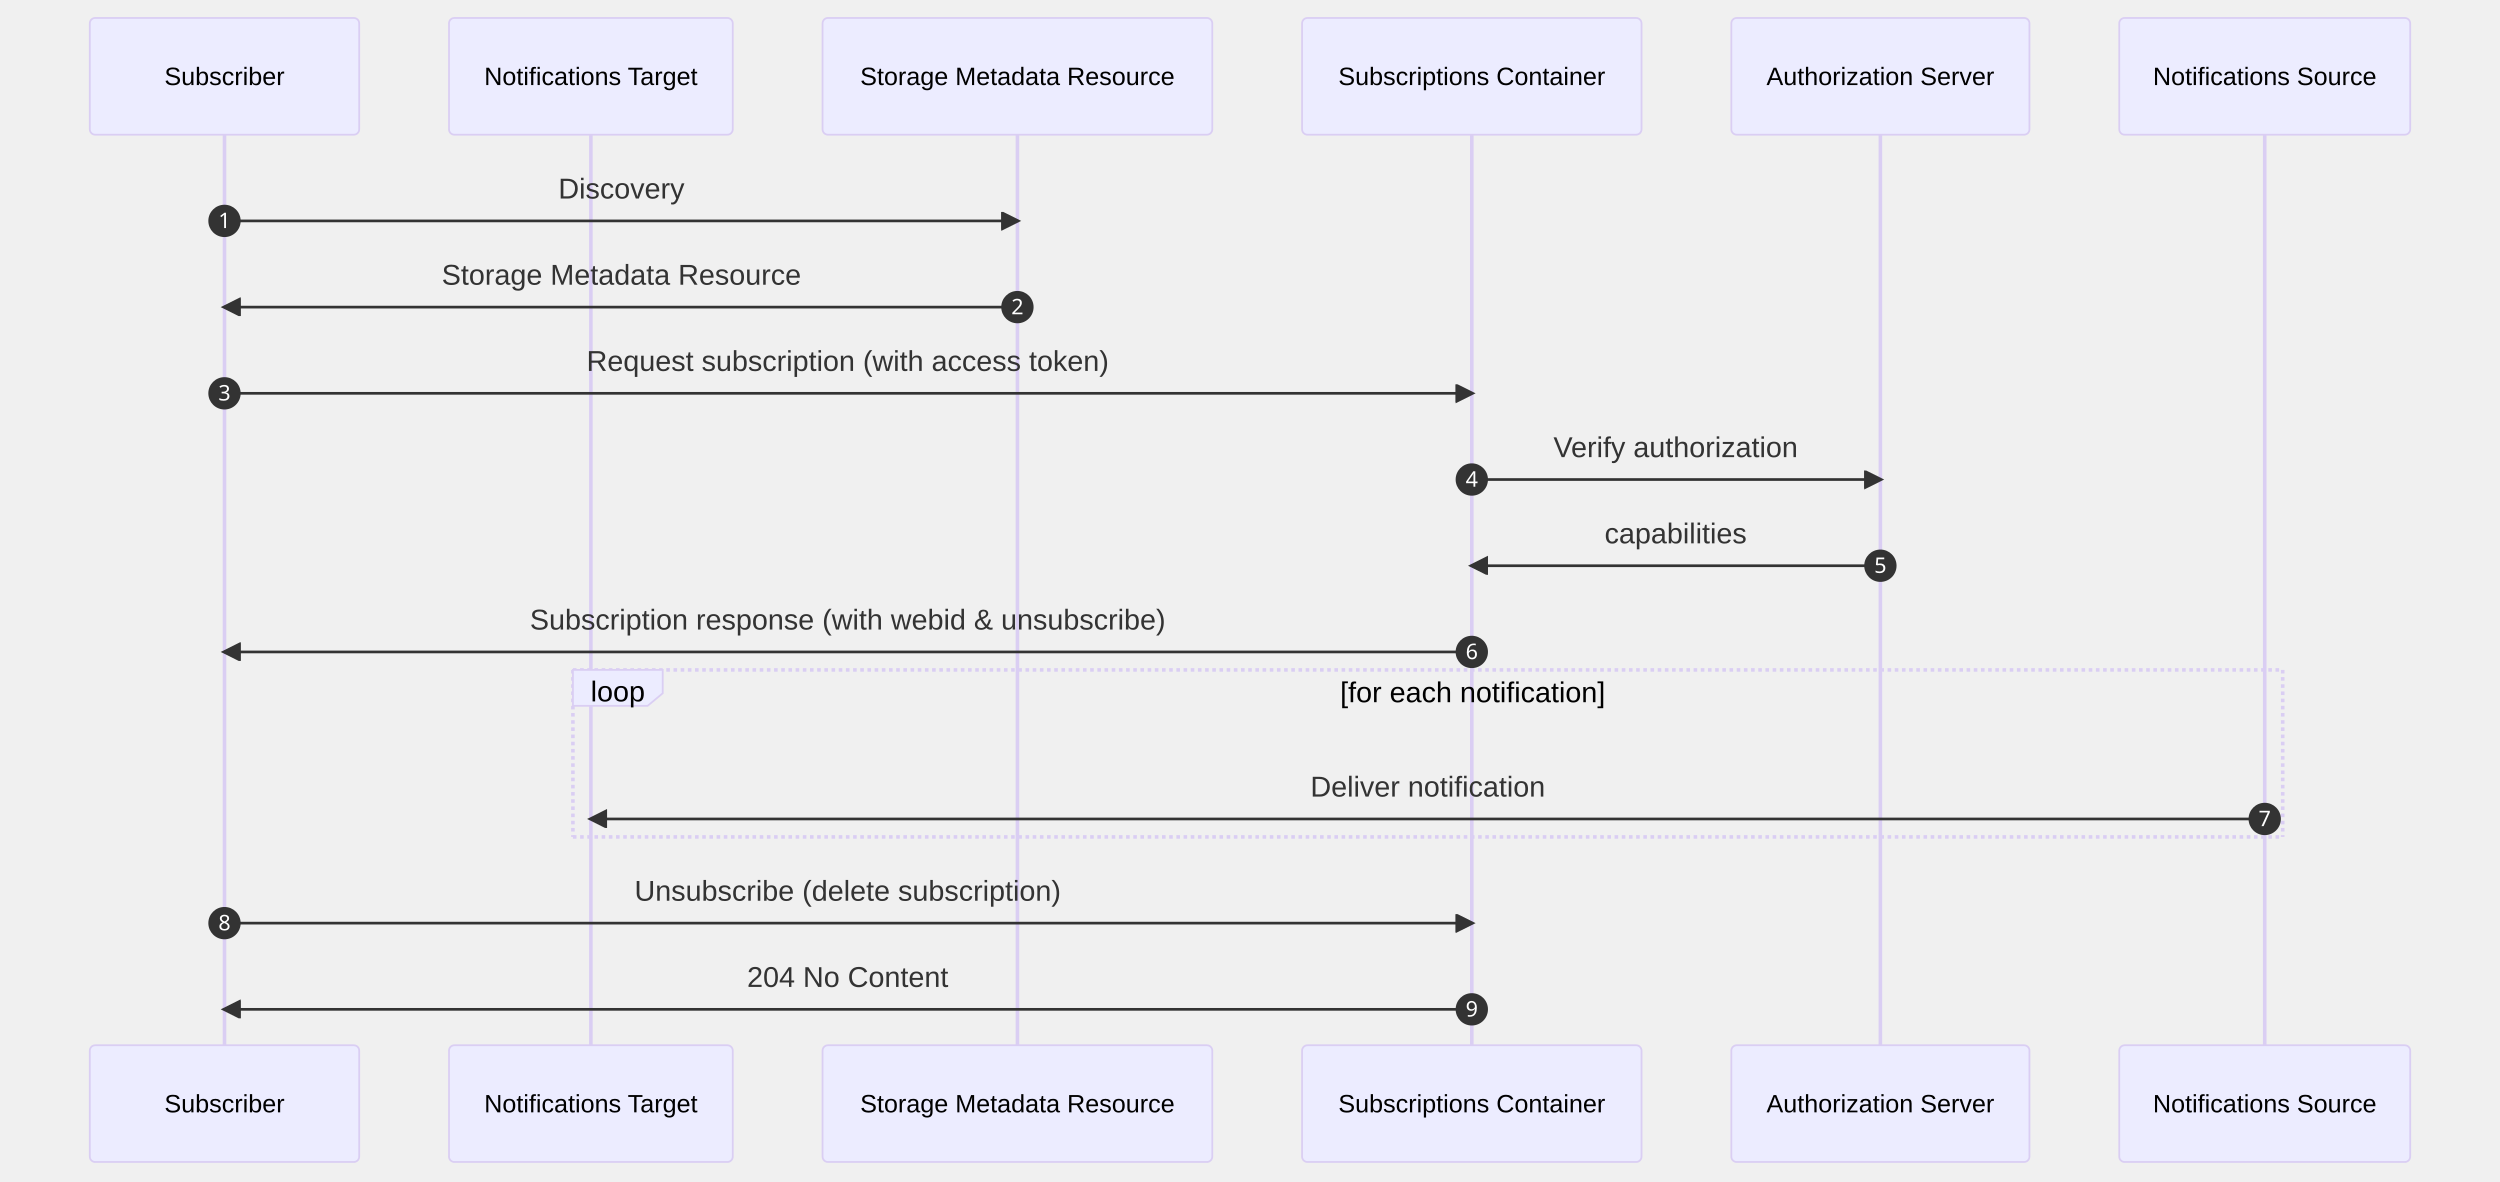
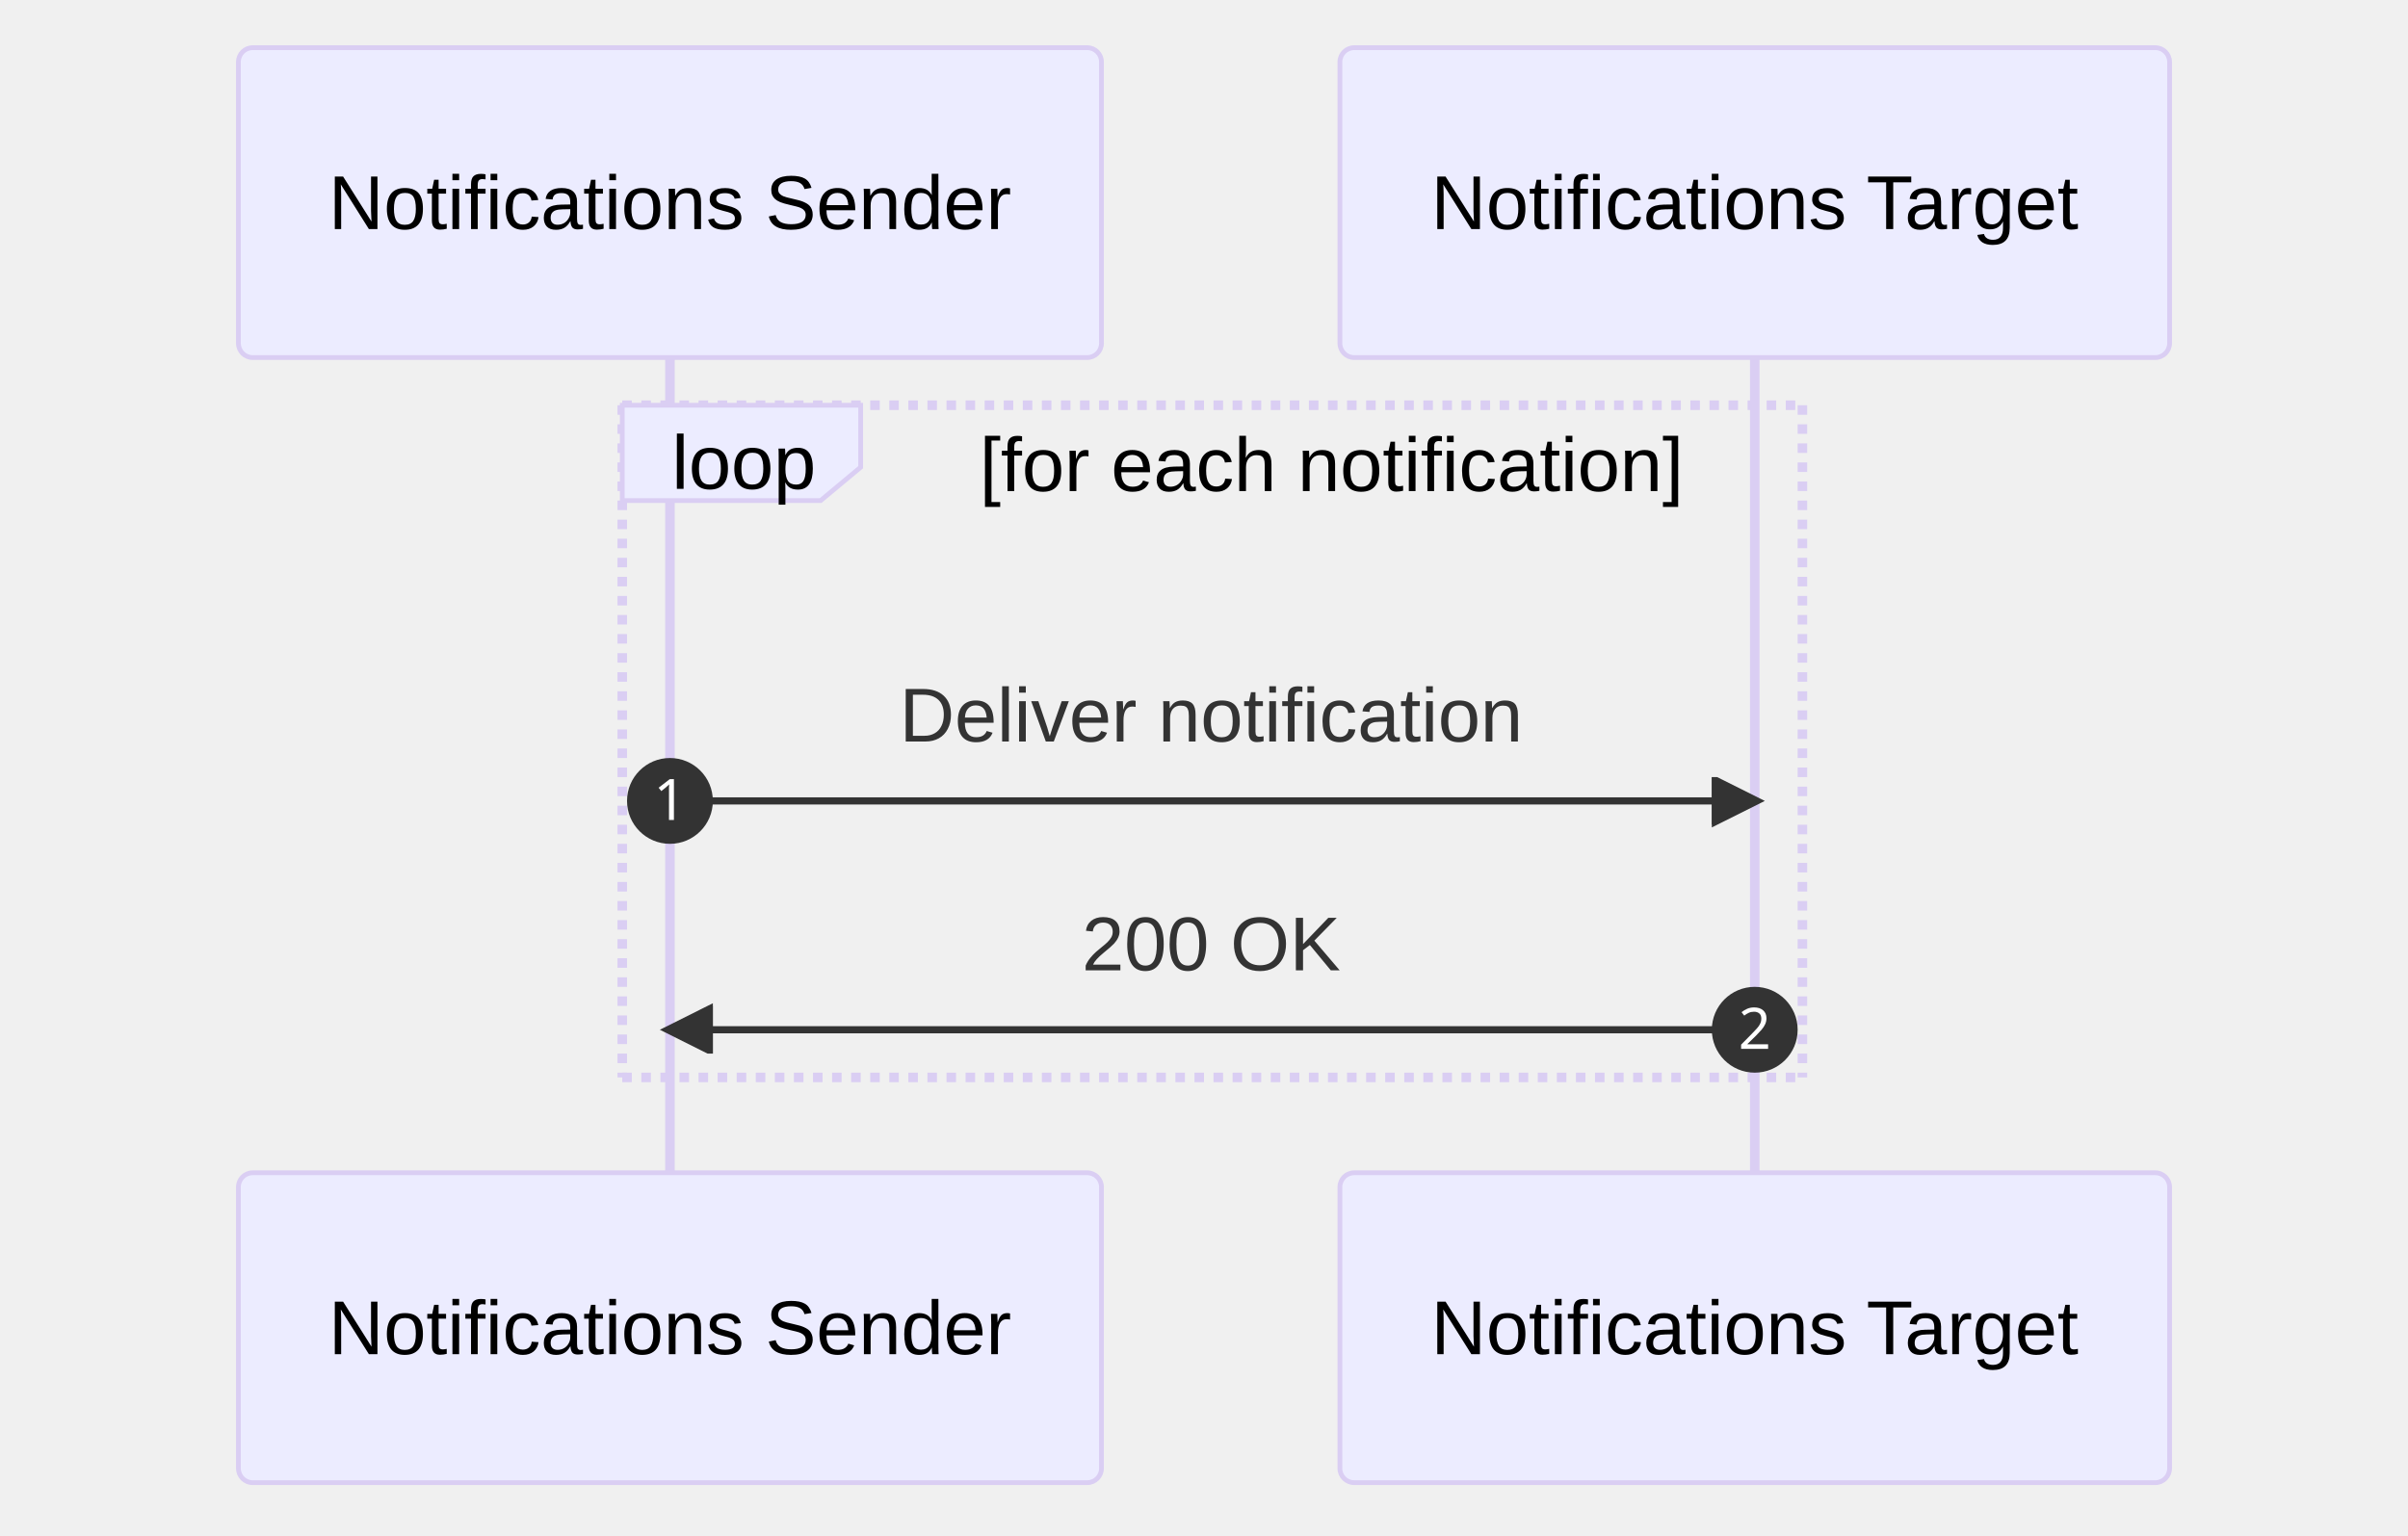
- <svg xmlns="http://www.w3.org/2000/svg" aria-labelledby="chart-title-mermaid-1667921611977 chart-desc-mermaid-1667921611977" role="img" viewBox="-50 -10 1392 658" style="max-width: 1392px; background-color: white;" width="100%" id="mermaid-1667921611977">
-   <style>#mermaid-1667921611977 {font-family:"trebuchet ms",verdana,arial,sans-serif;font-size:16px;fill:#333;}#mermaid-1667921611977 .error-icon{fill:#552222;}#mermaid-1667921611977 .error-text{fill:#552222;stroke:#552222;}#mermaid-1667921611977 .edge-thickness-normal{stroke-width:2px;}#mermaid-1667921611977 .edge-thickness-thick{stroke-width:3.5px;}#mermaid-1667921611977 .edge-pattern-solid{stroke-dasharray:0;}#mermaid-1667921611977 .edge-pattern-dashed{stroke-dasharray:3;}#mermaid-1667921611977 .edge-pattern-dotted{stroke-dasharray:2;}#mermaid-1667921611977 .marker{fill:#333333;stroke:#333333;}#mermaid-1667921611977 .marker.cross{stroke:#333333;}#mermaid-1667921611977 svg{font-family:"trebuchet ms",verdana,arial,sans-serif;font-size:16px;}#mermaid-1667921611977 .actor{stroke:hsl(259.626, 59.777%, 87.902%);fill:#ECECFF;}#mermaid-1667921611977 text.actor&gt;tspan{fill:black;stroke:none;}#mermaid-1667921611977 .actor-line{stroke:grey;}#mermaid-1667921611977 .messageLine0{stroke-width:1.5;stroke-dasharray:none;stroke:#333;}#mermaid-1667921611977 .messageLine1{stroke-width:1.5;stroke-dasharray:2,2;stroke:#333;}#mermaid-1667921611977 #arrowhead path{fill:#333;stroke:#333;}#mermaid-1667921611977 .sequenceNumber{fill:white;}#mermaid-1667921611977 #sequencenumber{fill:#333;}#mermaid-1667921611977 #crosshead path{fill:#333;stroke:#333;}#mermaid-1667921611977 .messageText{fill:#333;stroke:none;}#mermaid-1667921611977 .labelBox{stroke:hsl(259.626, 59.777%, 87.902%);fill:#ECECFF;}#mermaid-1667921611977 .labelText,#mermaid-1667921611977 .labelText&gt;tspan{fill:black;stroke:none;}#mermaid-1667921611977 .loopText,#mermaid-1667921611977 .loopText&gt;tspan{fill:black;stroke:none;}#mermaid-1667921611977 .loopLine{stroke-width:2px;stroke-dasharray:2,2;stroke:hsl(259.626, 59.777%, 87.902%);fill:hsl(259.626, 59.777%, 87.902%);}#mermaid-1667921611977 .note{stroke:#aaaa33;fill:#fff5ad;}#mermaid-1667921611977 .noteText,#mermaid-1667921611977 .noteText&gt;tspan{fill:black;stroke:none;}#mermaid-1667921611977 .activation0{fill:#f4f4f4;stroke:#666;}#mermaid-1667921611977 .activation1{fill:#f4f4f4;stroke:#666;}#mermaid-1667921611977 .activation2{fill:#f4f4f4;stroke:#666;}#mermaid-1667921611977 .actorPopupMenu{position:absolute;}#mermaid-1667921611977 .actorPopupMenuPanel{position:absolute;fill:#ECECFF;box-shadow:0px 8px 16px 0px rgba(0,0,0,0.2);filter:drop-shadow(3px 5px 2px rgb(0 0 0 / 0.4));}#mermaid-1667921611977 .actor-man line{stroke:hsl(259.626, 59.777%, 87.902%);fill:#ECECFF;}#mermaid-1667921611977 .actor-man circle,#mermaid-1667921611977 line{stroke:hsl(259.626, 59.777%, 87.902%);fill:#ECECFF;stroke-width:2px;}#mermaid-1667921611977 :root{--mermaid-font-family:"trebuchet ms",verdana,arial,sans-serif;}</style>
+ <svg xmlns="http://www.w3.org/2000/svg" aria-labelledby="chart-title-mermaid-1668695809434 chart-desc-mermaid-1668695809434" role="img" viewBox="-50 -10 505 322" style="max-width: 505px; background-color: white;" width="100%" id="mermaid-1668695809434">
+   <style>#mermaid-1668695809434 {font-family:"trebuchet ms",verdana,arial,sans-serif;font-size:16px;fill:#333;}#mermaid-1668695809434 .error-icon{fill:#552222;}#mermaid-1668695809434 .error-text{fill:#552222;stroke:#552222;}#mermaid-1668695809434 .edge-thickness-normal{stroke-width:2px;}#mermaid-1668695809434 .edge-thickness-thick{stroke-width:3.5px;}#mermaid-1668695809434 .edge-pattern-solid{stroke-dasharray:0;}#mermaid-1668695809434 .edge-pattern-dashed{stroke-dasharray:3;}#mermaid-1668695809434 .edge-pattern-dotted{stroke-dasharray:2;}#mermaid-1668695809434 .marker{fill:#333333;stroke:#333333;}#mermaid-1668695809434 .marker.cross{stroke:#333333;}#mermaid-1668695809434 svg{font-family:"trebuchet ms",verdana,arial,sans-serif;font-size:16px;}#mermaid-1668695809434 .actor{stroke:hsl(259.626, 59.777%, 87.902%);fill:#ECECFF;}#mermaid-1668695809434 text.actor&gt;tspan{fill:black;stroke:none;}#mermaid-1668695809434 .actor-line{stroke:grey;}#mermaid-1668695809434 .messageLine0{stroke-width:1.5;stroke-dasharray:none;stroke:#333;}#mermaid-1668695809434 .messageLine1{stroke-width:1.5;stroke-dasharray:2,2;stroke:#333;}#mermaid-1668695809434 #arrowhead path{fill:#333;stroke:#333;}#mermaid-1668695809434 .sequenceNumber{fill:white;}#mermaid-1668695809434 #sequencenumber{fill:#333;}#mermaid-1668695809434 #crosshead path{fill:#333;stroke:#333;}#mermaid-1668695809434 .messageText{fill:#333;stroke:none;}#mermaid-1668695809434 .labelBox{stroke:hsl(259.626, 59.777%, 87.902%);fill:#ECECFF;}#mermaid-1668695809434 .labelText,#mermaid-1668695809434 .labelText&gt;tspan{fill:black;stroke:none;}#mermaid-1668695809434 .loopText,#mermaid-1668695809434 .loopText&gt;tspan{fill:black;stroke:none;}#mermaid-1668695809434 .loopLine{stroke-width:2px;stroke-dasharray:2,2;stroke:hsl(259.626, 59.777%, 87.902%);fill:hsl(259.626, 59.777%, 87.902%);}#mermaid-1668695809434 .note{stroke:#aaaa33;fill:#fff5ad;}#mermaid-1668695809434 .noteText,#mermaid-1668695809434 .noteText&gt;tspan{fill:black;stroke:none;}#mermaid-1668695809434 .activation0{fill:#f4f4f4;stroke:#666;}#mermaid-1668695809434 .activation1{fill:#f4f4f4;stroke:#666;}#mermaid-1668695809434 .activation2{fill:#f4f4f4;stroke:#666;}#mermaid-1668695809434 .actorPopupMenu{position:absolute;}#mermaid-1668695809434 .actorPopupMenuPanel{position:absolute;fill:#ECECFF;box-shadow:0px 8px 16px 0px rgba(0,0,0,0.2);filter:drop-shadow(3px 5px 2px rgb(0 0 0 / 0.4));}#mermaid-1668695809434 .actor-man line{stroke:hsl(259.626, 59.777%, 87.902%);fill:#ECECFF;}#mermaid-1668695809434 .actor-man circle,#mermaid-1668695809434 line{stroke:hsl(259.626, 59.777%, 87.902%);fill:#ECECFF;stroke-width:2px;}#mermaid-1668695809434 :root{--mermaid-font-family:"trebuchet ms",verdana,arial,sans-serif;}</style>
  <g />
  <defs>
    <symbol height="24" width="24" id="computer">
      <path d="M2 2v13h20v-13h-20zm18 11h-16v-9h16v9zm-10.228 6l.466-1h3.524l.467 1h-4.457zm14.228 3h-24l2-6h2.104l-1.33 4h18.45l-1.297-4h2.073l2 6zm-5-10h-14v-7h14v7z" transform="scale(.5)" />
    </symbol>
  </defs>
  <defs>
    <symbol clip-rule="evenodd" fill-rule="evenodd" id="database">
      <path d="M12.258.001l.256.004.255.005.253.008.251.01.249.012.247.015.246.016.242.019.241.02.239.023.236.024.233.027.231.028.229.031.225.032.223.034.22.036.217.038.214.04.211.041.208.043.205.045.201.046.198.048.194.05.191.051.187.053.183.054.18.056.175.057.172.059.168.06.163.061.16.063.155.064.15.066.074.033.073.033.071.034.07.034.069.035.068.035.067.035.066.035.064.036.064.036.062.036.06.036.06.037.058.037.058.037.055.038.055.038.053.038.052.038.051.039.05.039.048.039.047.039.045.04.044.04.043.04.041.04.04.041.039.041.037.041.036.041.034.041.033.042.032.042.03.042.029.042.027.042.026.043.024.043.023.043.021.043.02.043.018.044.017.043.015.044.013.044.012.044.011.045.009.044.007.045.006.045.004.045.002.045.001.045v17l-.001.045-.002.045-.004.045-.006.045-.007.045-.009.044-.011.045-.012.044-.013.044-.015.044-.017.043-.018.044-.02.043-.021.043-.023.043-.024.043-.026.043-.027.042-.029.042-.03.042-.032.042-.033.042-.034.041-.036.041-.037.041-.039.041-.04.041-.041.04-.043.04-.044.04-.045.04-.047.039-.048.039-.05.039-.051.039-.052.038-.053.038-.055.038-.055.038-.058.037-.058.037-.06.037-.06.036-.062.036-.064.036-.064.036-.066.035-.067.035-.068.035-.069.035-.07.034-.071.034-.073.033-.074.033-.15.066-.155.064-.16.063-.163.061-.168.06-.172.059-.175.057-.18.056-.183.054-.187.053-.191.051-.194.05-.198.048-.201.046-.205.045-.208.043-.211.041-.214.04-.217.038-.22.036-.223.034-.225.032-.229.031-.231.028-.233.027-.236.024-.239.023-.241.02-.242.019-.246.016-.247.015-.249.012-.251.01-.253.008-.255.005-.256.004-.258.001-.258-.001-.256-.004-.255-.005-.253-.008-.251-.01-.249-.012-.247-.015-.245-.016-.243-.019-.241-.02-.238-.023-.236-.024-.234-.027-.231-.028-.228-.031-.226-.032-.223-.034-.22-.036-.217-.038-.214-.04-.211-.041-.208-.043-.204-.045-.201-.046-.198-.048-.195-.05-.19-.051-.187-.053-.184-.054-.179-.056-.176-.057-.172-.059-.167-.06-.164-.061-.159-.063-.155-.064-.151-.066-.074-.033-.072-.033-.072-.034-.07-.034-.069-.035-.068-.035-.067-.035-.066-.035-.064-.036-.063-.036-.062-.036-.061-.036-.06-.037-.058-.037-.057-.037-.056-.038-.055-.038-.053-.038-.052-.038-.051-.039-.049-.039-.049-.039-.046-.039-.046-.04-.044-.04-.043-.04-.041-.04-.04-.041-.039-.041-.037-.041-.036-.041-.034-.041-.033-.042-.032-.042-.03-.042-.029-.042-.027-.042-.026-.043-.024-.043-.023-.043-.021-.043-.02-.043-.018-.044-.017-.043-.015-.044-.013-.044-.012-.044-.011-.045-.009-.044-.007-.045-.006-.045-.004-.045-.002-.045-.001-.045v-17l.001-.045.002-.045.004-.045.006-.045.007-.045.009-.044.011-.045.012-.044.013-.044.015-.044.017-.043.018-.044.02-.043.021-.043.023-.043.024-.043.026-.043.027-.042.029-.042.03-.042.032-.042.033-.042.034-.041.036-.041.037-.041.039-.041.04-.041.041-.04.043-.04.044-.04.046-.04.046-.039.049-.039.049-.039.051-.039.052-.038.053-.038.055-.038.056-.038.057-.037.058-.037.06-.037.061-.036.062-.036.063-.036.064-.036.066-.035.067-.035.068-.035.069-.035.07-.034.072-.034.072-.033.074-.033.151-.066.155-.064.159-.063.164-.061.167-.06.172-.059.176-.057.179-.056.184-.054.187-.053.19-.051.195-.05.198-.048.201-.046.204-.045.208-.043.211-.041.214-.04.217-.038.22-.036.223-.034.226-.032.228-.031.231-.028.234-.027.236-.024.238-.023.241-.02.243-.019.245-.016.247-.015.249-.012.251-.01.253-.008.255-.005.256-.004.258-.001.258.001zm-9.258 20.499v.01l.001.021.003.021.004.022.005.021.006.022.007.022.009.023.01.022.011.023.012.023.013.023.015.023.016.024.017.023.018.024.019.024.021.024.022.025.023.024.024.025.052.049.056.05.061.051.066.051.07.051.075.051.079.052.084.052.088.052.092.052.097.052.102.051.105.052.11.052.114.051.119.051.123.051.127.05.131.05.135.05.139.048.144.049.147.047.152.047.155.047.16.045.163.045.167.043.171.043.176.041.178.041.183.039.187.039.19.037.194.035.197.035.202.033.204.031.209.03.212.029.216.027.219.025.222.024.226.021.23.02.233.018.236.016.24.015.243.012.246.01.249.008.253.005.256.004.259.001.26-.001.257-.004.254-.005.25-.008.247-.011.244-.012.241-.014.237-.016.233-.018.231-.021.226-.021.224-.024.22-.026.216-.027.212-.028.21-.031.205-.031.202-.034.198-.034.194-.036.191-.037.187-.039.183-.04.179-.04.175-.042.172-.043.168-.044.163-.045.16-.046.155-.046.152-.047.148-.048.143-.049.139-.049.136-.05.131-.05.126-.05.123-.051.118-.052.114-.051.11-.052.106-.052.101-.052.096-.052.092-.052.088-.053.083-.051.079-.052.074-.052.07-.051.065-.051.06-.051.056-.05.051-.05.023-.024.023-.025.021-.024.02-.024.019-.024.018-.024.017-.024.015-.023.014-.024.013-.023.012-.023.01-.023.01-.022.008-.022.006-.022.006-.022.004-.022.004-.021.001-.021.001-.021v-4.127l-.077.055-.08.053-.083.054-.085.053-.087.052-.09.052-.093.051-.095.05-.097.05-.1.049-.102.049-.105.048-.106.047-.109.047-.111.046-.114.045-.115.045-.118.044-.12.043-.122.042-.124.042-.126.041-.128.04-.13.04-.132.038-.134.038-.135.037-.138.037-.139.035-.142.035-.143.034-.144.033-.147.032-.148.031-.15.03-.151.03-.153.029-.154.027-.156.027-.158.026-.159.025-.161.024-.162.023-.163.022-.165.021-.166.02-.167.019-.169.018-.169.017-.171.016-.173.015-.173.014-.175.013-.175.012-.177.011-.178.01-.179.008-.179.008-.181.006-.182.005-.182.004-.184.003-.184.002h-.37l-.184-.002-.184-.003-.182-.004-.182-.005-.181-.006-.179-.008-.179-.008-.178-.01-.176-.011-.176-.012-.175-.013-.173-.014-.172-.015-.171-.016-.17-.017-.169-.018-.167-.019-.166-.02-.165-.021-.163-.022-.162-.023-.161-.024-.159-.025-.157-.026-.156-.027-.155-.027-.153-.029-.151-.03-.15-.03-.148-.031-.146-.032-.145-.033-.143-.034-.141-.035-.14-.035-.137-.037-.136-.037-.134-.038-.132-.038-.13-.04-.128-.04-.126-.041-.124-.042-.122-.042-.12-.044-.117-.043-.116-.045-.113-.045-.112-.046-.109-.047-.106-.047-.105-.048-.102-.049-.1-.049-.097-.05-.095-.05-.093-.052-.09-.051-.087-.052-.085-.053-.083-.054-.08-.054-.077-.054v4.127zm0-5.654v.011l.001.021.003.021.004.021.005.022.006.022.007.022.009.022.01.022.011.023.012.023.013.023.015.024.016.023.017.024.018.024.019.024.021.024.022.024.023.025.024.024.052.05.056.05.061.05.066.051.07.051.075.052.079.051.084.052.088.052.092.052.097.052.102.052.105.052.11.051.114.051.119.052.123.05.127.051.131.05.135.049.139.049.144.048.147.048.152.047.155.046.16.045.163.045.167.044.171.042.176.042.178.04.183.04.187.038.19.037.194.036.197.034.202.033.204.032.209.03.212.028.216.027.219.025.222.024.226.022.23.02.233.018.236.016.24.014.243.012.246.01.249.008.253.006.256.003.259.001.26-.001.257-.003.254-.006.25-.008.247-.01.244-.012.241-.015.237-.016.233-.018.231-.02.226-.022.224-.024.22-.025.216-.027.212-.029.21-.03.205-.032.202-.033.198-.035.194-.036.191-.037.187-.039.183-.039.179-.041.175-.042.172-.043.168-.044.163-.045.16-.045.155-.047.152-.047.148-.048.143-.048.139-.05.136-.049.131-.05.126-.051.123-.051.118-.051.114-.052.11-.052.106-.052.101-.052.096-.052.092-.052.088-.052.083-.052.079-.052.074-.051.07-.052.065-.051.06-.05.056-.051.051-.049.023-.025.023-.024.021-.025.02-.024.019-.024.018-.024.017-.024.015-.023.014-.023.013-.024.012-.022.01-.023.01-.023.008-.022.006-.022.006-.022.004-.021.004-.022.001-.021.001-.021v-4.139l-.077.054-.08.054-.083.054-.085.052-.087.053-.09.051-.093.051-.095.051-.097.05-.1.049-.102.049-.105.048-.106.047-.109.047-.111.046-.114.045-.115.044-.118.044-.12.044-.122.042-.124.042-.126.041-.128.04-.13.039-.132.039-.134.038-.135.037-.138.036-.139.036-.142.035-.143.033-.144.033-.147.033-.148.031-.15.03-.151.03-.153.028-.154.028-.156.027-.158.026-.159.025-.161.024-.162.023-.163.022-.165.021-.166.02-.167.019-.169.018-.169.017-.171.016-.173.015-.173.014-.175.013-.175.012-.177.011-.178.009-.179.009-.179.007-.181.007-.182.005-.182.004-.184.003-.184.002h-.37l-.184-.002-.184-.003-.182-.004-.182-.005-.181-.007-.179-.007-.179-.009-.178-.009-.176-.011-.176-.012-.175-.013-.173-.014-.172-.015-.171-.016-.17-.017-.169-.018-.167-.019-.166-.02-.165-.021-.163-.022-.162-.023-.161-.024-.159-.025-.157-.026-.156-.027-.155-.028-.153-.028-.151-.03-.15-.03-.148-.031-.146-.033-.145-.033-.143-.033-.141-.035-.14-.036-.137-.036-.136-.037-.134-.038-.132-.039-.13-.039-.128-.04-.126-.041-.124-.042-.122-.043-.12-.043-.117-.044-.116-.044-.113-.046-.112-.046-.109-.046-.106-.047-.105-.048-.102-.049-.1-.049-.097-.05-.095-.051-.093-.051-.09-.051-.087-.053-.085-.052-.083-.054-.08-.054-.077-.054v4.139zm0-5.666v.011l.001.02.003.022.004.021.005.022.006.021.007.022.009.023.01.022.011.023.012.023.013.023.015.023.016.024.017.024.018.023.019.024.021.025.022.024.023.024.024.025.052.05.056.05.061.05.066.051.07.051.075.052.079.051.084.052.088.052.092.052.097.052.102.052.105.051.11.052.114.051.119.051.123.051.127.05.131.05.135.05.139.049.144.048.147.048.152.047.155.046.16.045.163.045.167.043.171.043.176.042.178.04.183.04.187.038.19.037.194.036.197.034.202.033.204.032.209.03.212.028.216.027.219.025.222.024.226.021.23.02.233.018.236.017.24.014.243.012.246.01.249.008.253.006.256.003.259.001.26-.001.257-.003.254-.006.25-.008.247-.01.244-.013.241-.014.237-.016.233-.018.231-.02.226-.022.224-.024.22-.025.216-.027.212-.029.21-.03.205-.032.202-.033.198-.035.194-.036.191-.037.187-.039.183-.039.179-.041.175-.042.172-.043.168-.044.163-.045.16-.045.155-.047.152-.047.148-.048.143-.049.139-.049.136-.049.131-.051.126-.05.123-.051.118-.052.114-.051.11-.052.106-.052.101-.052.096-.052.092-.052.088-.052.083-.052.079-.052.074-.052.07-.051.065-.051.06-.051.056-.05.051-.049.023-.025.023-.025.021-.024.02-.024.019-.024.018-.024.017-.024.015-.023.014-.024.013-.023.012-.023.01-.022.01-.023.008-.022.006-.022.006-.022.004-.022.004-.021.001-.021.001-.021v-4.153l-.077.054-.08.054-.083.053-.085.053-.087.053-.09.051-.093.051-.095.051-.097.05-.1.049-.102.048-.105.048-.106.048-.109.046-.111.046-.114.046-.115.044-.118.044-.12.043-.122.043-.124.042-.126.041-.128.04-.13.039-.132.039-.134.038-.135.037-.138.036-.139.036-.142.034-.143.034-.144.033-.147.032-.148.032-.15.03-.151.03-.153.028-.154.028-.156.027-.158.026-.159.024-.161.024-.162.023-.163.023-.165.021-.166.02-.167.019-.169.018-.169.017-.171.016-.173.015-.173.014-.175.013-.175.012-.177.01-.178.01-.179.009-.179.007-.181.006-.182.006-.182.004-.184.003-.184.001-.185.001-.185-.001-.184-.001-.184-.003-.182-.004-.182-.006-.181-.006-.179-.007-.179-.009-.178-.01-.176-.01-.176-.012-.175-.013-.173-.014-.172-.015-.171-.016-.17-.017-.169-.018-.167-.019-.166-.02-.165-.021-.163-.023-.162-.023-.161-.024-.159-.024-.157-.026-.156-.027-.155-.028-.153-.028-.151-.03-.15-.03-.148-.032-.146-.032-.145-.033-.143-.034-.141-.034-.14-.036-.137-.036-.136-.037-.134-.038-.132-.039-.13-.039-.128-.041-.126-.041-.124-.041-.122-.043-.12-.043-.117-.044-.116-.044-.113-.046-.112-.046-.109-.046-.106-.048-.105-.048-.102-.048-.1-.05-.097-.049-.095-.051-.093-.051-.09-.052-.087-.052-.085-.053-.083-.053-.08-.054-.077-.054v4.153zm8.74-8.179l-.257.004-.254.005-.25.008-.247.011-.244.012-.241.014-.237.016-.233.018-.231.021-.226.022-.224.023-.22.026-.216.027-.212.028-.21.031-.205.032-.202.033-.198.034-.194.036-.191.038-.187.038-.183.04-.179.041-.175.042-.172.043-.168.043-.163.045-.16.046-.155.046-.152.048-.148.048-.143.048-.139.049-.136.05-.131.05-.126.051-.123.051-.118.051-.114.052-.11.052-.106.052-.101.052-.096.052-.092.052-.088.052-.083.052-.079.052-.074.051-.07.052-.065.051-.06.05-.056.05-.051.05-.023.025-.023.024-.021.024-.02.025-.019.024-.018.024-.017.023-.015.024-.014.023-.013.023-.012.023-.01.023-.01.022-.008.022-.006.023-.006.021-.004.022-.004.021-.001.021-.001.021.001.021.001.021.004.021.004.022.006.021.006.023.008.022.01.022.01.023.012.023.013.023.014.023.015.024.017.023.018.024.019.024.02.025.021.024.023.024.023.025.051.05.056.05.06.05.065.051.07.052.074.051.079.052.083.052.088.052.092.052.096.052.101.052.106.052.11.052.114.052.118.051.123.051.126.051.131.05.136.05.139.049.143.048.148.048.152.048.155.046.16.046.163.045.168.043.172.043.175.042.179.041.183.04.187.038.191.038.194.036.198.034.202.033.205.032.21.031.212.028.216.027.22.026.224.023.226.022.231.021.233.018.237.016.241.014.244.012.247.011.25.008.254.005.257.004.26.001.26-.001.257-.004.254-.005.25-.008.247-.011.244-.012.241-.014.237-.016.233-.018.231-.021.226-.022.224-.023.22-.026.216-.027.212-.028.21-.031.205-.032.202-.033.198-.034.194-.036.191-.038.187-.038.183-.04.179-.041.175-.042.172-.043.168-.043.163-.045.16-.046.155-.046.152-.048.148-.048.143-.048.139-.049.136-.05.131-.05.126-.051.123-.051.118-.051.114-.052.11-.052.106-.052.101-.052.096-.052.092-.052.088-.052.083-.052.079-.052.074-.051.07-.052.065-.051.06-.05.056-.05.051-.05.023-.025.023-.024.021-.024.02-.025.019-.024.018-.024.017-.023.015-.024.014-.023.013-.023.012-.023.01-.023.01-.022.008-.022.006-.023.006-.021.004-.022.004-.021.001-.021.001-.021-.001-.021-.001-.021-.004-.021-.004-.022-.006-.021-.006-.023-.008-.022-.01-.022-.01-.023-.012-.023-.013-.023-.014-.023-.015-.024-.017-.023-.018-.024-.019-.024-.02-.025-.021-.024-.023-.024-.023-.025-.051-.05-.056-.05-.06-.05-.065-.051-.07-.052-.074-.051-.079-.052-.083-.052-.088-.052-.092-.052-.096-.052-.101-.052-.106-.052-.11-.052-.114-.052-.118-.051-.123-.051-.126-.051-.131-.05-.136-.05-.139-.049-.143-.048-.148-.048-.152-.048-.155-.046-.16-.046-.163-.045-.168-.043-.172-.043-.175-.042-.179-.041-.183-.04-.187-.038-.191-.038-.194-.036-.198-.034-.202-.033-.205-.032-.21-.031-.212-.028-.216-.027-.22-.026-.224-.023-.226-.022-.231-.021-.233-.018-.237-.016-.241-.014-.244-.012-.247-.011-.25-.008-.254-.005-.257-.004-.26-.001-.26.001z" transform="scale(.5)" />
    </symbol>
  </defs>
  <defs>
    <symbol height="24" width="24" id="clock">
      <path d="M12 2c5.514 0 10 4.486 10 10s-4.486 10-10 10-10-4.486-10-10 4.486-10 10-10zm0-2c-6.627 0-12 5.373-12 12s5.373 12 12 12 12-5.373 12-12-5.373-12-12-12zm5.848 12.459c.202.038.202.333.001.372-1.907.361-6.045 1.111-6.547 1.111-.719 0-1.301-.582-1.301-1.301 0-.512.77-5.447 1.125-7.445.034-.192.312-.181.343.014l.985 6.238 5.394 1.011z" transform="scale(.5)" />
    </symbol>
  </defs>
  <g>
-     <line stroke="#999" stroke-width="0.5px" class="200" y2="592" x2="75" y1="5" x1="75" id="actor0" />
+     <line stroke="#999" stroke-width="0.5px" class="200" y2="256" x2="90.5" y1="5" x1="90.5" id="actor0" />
    <g id="root-0">
-       <rect class="actor" ry="3" rx="3" height="65" width="150" stroke="#666" fill="#eaeaea" y="0" x="0" />
-       <text style="text-anchor: middle; font-size: 14px; font-weight: 400;" class="actor" alignment-baseline="central" dominant-baseline="central" y="32.5" x="75">
-         <tspan dy="0" x="75">Subscriber</tspan>
+       <rect class="actor" ry="3" rx="3" height="65" width="181" stroke="#666" fill="#eaeaea" y="0" x="0" />
+       <text style="text-anchor: middle; font-size: 16px; font-weight: 400;" class="actor" alignment-baseline="central" dominant-baseline="central" y="32.5" x="90.5">
+         <tspan dy="0" x="90.5">Notifications Sender</tspan>
      </text>
    </g>
  </g>
  <g>
-     <line stroke="#999" stroke-width="0.5px" class="200" y2="592" x2="279" y1="5" x1="279" id="actor1" />
+     <line stroke="#999" stroke-width="0.5px" class="200" y2="256" x2="318" y1="5" x1="318" id="actor1" />
    <g id="root-1">
-       <rect class="actor" ry="3" rx="3" height="65" width="158" stroke="#666" fill="#eaeaea" y="0" x="200" />
-       <text style="text-anchor: middle; font-size: 14px; font-weight: 400;" class="actor" alignment-baseline="central" dominant-baseline="central" y="32.5" x="279">
-         <tspan dy="0" x="279">Notifications Target</tspan>
-       </text>
-     </g>
-   </g>
-   <g>
-     <line stroke="#999" stroke-width="0.5px" class="200" y2="592" x2="516.5" y1="5" x1="516.5" id="actor2" />
-     <g id="root-2">
-       <rect class="actor" ry="3" rx="3" height="65" width="217" stroke="#666" fill="#eaeaea" y="0" x="408" />
-       <text style="text-anchor: middle; font-size: 14px; font-weight: 400;" class="actor" alignment-baseline="central" dominant-baseline="central" y="32.5" x="516.5">
-         <tspan dy="0" x="516.5">Storage Metadata Resource</tspan>
-       </text>
-     </g>
-   </g>
-   <g>
-     <line stroke="#999" stroke-width="0.5px" class="200" y2="592" x2="769.5" y1="5" x1="769.5" id="actor3" />
-     <g id="root-3">
-       <rect class="actor" ry="3" rx="3" height="65" width="189" stroke="#666" fill="#eaeaea" y="0" x="675" />
-       <text style="text-anchor: middle; font-size: 14px; font-weight: 400;" class="actor" alignment-baseline="central" dominant-baseline="central" y="32.5" x="769.5">
-         <tspan dy="0" x="769.5">Subscriptions Container</tspan>
-       </text>
-     </g>
-   </g>
-   <g>
-     <line stroke="#999" stroke-width="0.5px" class="200" y2="592" x2="997" y1="5" x1="997" id="actor4" />
-     <g id="root-4">
-       <rect class="actor" ry="3" rx="3" height="65" width="166" stroke="#666" fill="#eaeaea" y="0" x="914" />
-       <text style="text-anchor: middle; font-size: 14px; font-weight: 400;" class="actor" alignment-baseline="central" dominant-baseline="central" y="32.5" x="997">
-         <tspan dy="0" x="997">Authorization Server</tspan>
-       </text>
-     </g>
-   </g>
-   <g>
-     <line stroke="#999" stroke-width="0.5px" class="200" y2="592" x2="1211" y1="5" x1="1211" id="actor5" />
-     <g id="root-5">
-       <rect class="actor" ry="3" rx="3" height="65" width="162" stroke="#666" fill="#eaeaea" y="0" x="1130" />
-       <text style="text-anchor: middle; font-size: 14px; font-weight: 400;" class="actor" alignment-baseline="central" dominant-baseline="central" y="32.5" x="1211">
-         <tspan dy="0" x="1211">Notifications Source</tspan>
+       <rect class="actor" ry="3" rx="3" height="65" width="174" stroke="#666" fill="#eaeaea" y="0" x="231" />
+       <text style="text-anchor: middle; font-size: 16px; font-weight: 400;" class="actor" alignment-baseline="central" dominant-baseline="central" y="32.5" x="318">
+         <tspan dy="0" x="318">Notifications Target</tspan>
      </text>
    </g>
  </g>
  <defs>
    <marker orient="auto" markerHeight="12" markerWidth="12" markerUnits="userSpaceOnUse" refY="5" refX="9" id="arrowhead">
      <path d="M 0 0 L 10 5 L 0 10 z" />
    </marker>
  </defs>
  <defs>
    <marker refY="4" refX="16" orient="auto" markerHeight="8" markerWidth="15" id="crosshead">
      <path style="stroke-dasharray: 0, 0;" d="M 9,2 V 6 L16,4 Z" stroke-width="1px" stroke="#000000" fill="black" />
      <path style="stroke-dasharray: 0, 0;" d="M 0,1 L 6,7 M 6,1 L 0,7" stroke-width="1px" stroke="#000000" fill="none" />
    </marker>
  </defs>
  <defs>
    <marker orient="auto" markerHeight="28" markerWidth="20" refY="7" refX="18" id="filled-head">
      <path d="M 18,7 L9,13 L14,7 L9,1 Z" />
    </marker>
  </defs>
  <defs>
    <marker orient="auto" markerHeight="40" markerWidth="60" refY="15" refX="15" id="sequencenumber">
      <circle r="6" cy="15" cx="15" />
    </marker>
  </defs>
  <g>
-     <line class="loopLine" y2="363" x2="1221" y1="363" x1="269" />
-     <line class="loopLine" y2="456" x2="1221" y1="363" x1="1221" />
-     <line class="loopLine" y2="456" x2="1221" y1="456" x1="269" />
-     <line class="loopLine" y2="456" x2="269" y1="363" x1="269" />
-     <polygon class="labelBox" points="269,363 319,363 319,376 310.6,383 269,383" />
-     <text style="font-size: 16px; font-weight: 400;" class="labelText" alignment-baseline="middle" dominant-baseline="middle" text-anchor="middle" y="376" x="294">loop</text>
-     <text style="font-size: 16px; font-weight: 400;" class="loopText" text-anchor="middle" y="381" x="770">
-       <tspan x="770">[for each notification]</tspan>
+     <line class="loopLine" y2="75" x2="328" y1="75" x1="80.5" />
+     <line class="loopLine" y2="216" x2="328" y1="75" x1="328" />
+     <line class="loopLine" y2="216" x2="328" y1="216" x1="80.5" />
+     <line class="loopLine" y2="216" x2="80.5" y1="75" x1="80.5" />
+     <polygon class="labelBox" points="80.5,75 130.5,75 130.5,88 122.1,95 80.5,95" />
+     <text style="font-size: 16px; font-weight: 400;" class="labelText" alignment-baseline="middle" dominant-baseline="middle" text-anchor="middle" y="88" x="106">loop</text>
+     <text style="font-size: 16px; font-weight: 400;" class="loopText" text-anchor="middle" y="93" x="229.25">
+       <tspan x="229.25">[for each notification]</tspan>
    </text>
  </g>
-   <text style="font-size: 16px; font-weight: 400;" dy="1em" class="messageText" alignment-baseline="middle" dominant-baseline="middle" text-anchor="middle" y="80" x="296">Discovery</text>
-   <line style="fill: none;" marker-start="url(#sequencenumber)" marker-end="url(#arrowhead)" stroke="none" stroke-width="2" class="messageLine0" y2="113" x2="516.5" y1="113" x1="75" />
-   <text class="sequenceNumber" text-anchor="middle" font-size="12px" font-family="sans-serif" y="117" x="75">1</text>
-   <text style="font-size: 16px; font-weight: 400;" dy="1em" class="messageText" alignment-baseline="middle" dominant-baseline="middle" text-anchor="middle" y="128" x="296">Storage Metadata Resource</text>
-   <line style="fill: none;" marker-start="url(#sequencenumber)" marker-end="url(#arrowhead)" stroke="none" stroke-width="2" class="messageLine0" y2="161" x2="75" y1="161" x1="516.5" />
-   <text class="sequenceNumber" text-anchor="middle" font-size="12px" font-family="sans-serif" y="165" x="516.5">2</text>
-   <text style="font-size: 16px; font-weight: 400;" dy="1em" class="messageText" alignment-baseline="middle" dominant-baseline="middle" text-anchor="middle" y="176" x="422">Request subscription (with access token)</text>
-   <line style="fill: none;" marker-start="url(#sequencenumber)" marker-end="url(#arrowhead)" stroke="none" stroke-width="2" class="messageLine0" y2="209" x2="769.5" y1="209" x1="75" />
-   <text class="sequenceNumber" text-anchor="middle" font-size="12px" font-family="sans-serif" y="213" x="75">3</text>
-   <text style="font-size: 16px; font-weight: 400;" dy="1em" class="messageText" alignment-baseline="middle" dominant-baseline="middle" text-anchor="middle" y="224" x="883">Verify authorization</text>
-   <line style="fill: none;" marker-start="url(#sequencenumber)" marker-end="url(#arrowhead)" stroke="none" stroke-width="2" class="messageLine0" y2="257" x2="997" y1="257" x1="769.5" />
-   <text class="sequenceNumber" text-anchor="middle" font-size="12px" font-family="sans-serif" y="261" x="769.5">4</text>
-   <text style="font-size: 16px; font-weight: 400;" dy="1em" class="messageText" alignment-baseline="middle" dominant-baseline="middle" text-anchor="middle" y="272" x="883">capabilities</text>
-   <line style="fill: none;" marker-start="url(#sequencenumber)" marker-end="url(#arrowhead)" stroke="none" stroke-width="2" class="messageLine0" y2="305" x2="769.5" y1="305" x1="997" />
-   <text class="sequenceNumber" text-anchor="middle" font-size="12px" font-family="sans-serif" y="309" x="997">5</text>
-   <text style="font-size: 16px; font-weight: 400;" dy="1em" class="messageText" alignment-baseline="middle" dominant-baseline="middle" text-anchor="middle" y="320" x="422">Subscription response (with webid &amp; unsubscribe)</text>
-   <line style="fill: none;" marker-start="url(#sequencenumber)" marker-end="url(#arrowhead)" stroke="none" stroke-width="2" class="messageLine0" y2="353" x2="75" y1="353" x1="769.5" />
-   <text class="sequenceNumber" text-anchor="middle" font-size="12px" font-family="sans-serif" y="357" x="769.5">6</text>
-   <text style="font-size: 16px; font-weight: 400;" dy="1em" class="messageText" alignment-baseline="middle" dominant-baseline="middle" text-anchor="middle" y="413" x="745">Deliver notification</text>
-   <line style="fill: none;" marker-start="url(#sequencenumber)" marker-end="url(#arrowhead)" stroke="none" stroke-width="2" class="messageLine0" y2="446" x2="279" y1="446" x1="1211" />
-   <text class="sequenceNumber" text-anchor="middle" font-size="12px" font-family="sans-serif" y="450" x="1211">7</text>
-   <text style="font-size: 16px; font-weight: 400;" dy="1em" class="messageText" alignment-baseline="middle" dominant-baseline="middle" text-anchor="middle" y="471" x="422">Unsubscribe (delete subscription)</text>
-   <line style="fill: none;" marker-start="url(#sequencenumber)" marker-end="url(#arrowhead)" stroke="none" stroke-width="2" class="messageLine0" y2="504" x2="769.5" y1="504" x1="75" />
-   <text class="sequenceNumber" text-anchor="middle" font-size="12px" font-family="sans-serif" y="508" x="75">8</text>
-   <text style="font-size: 16px; font-weight: 400;" dy="1em" class="messageText" alignment-baseline="middle" dominant-baseline="middle" text-anchor="middle" y="519" x="422">204 No Content</text>
-   <line style="fill: none;" marker-start="url(#sequencenumber)" marker-end="url(#arrowhead)" stroke="none" stroke-width="2" class="messageLine0" y2="552" x2="75" y1="552" x1="769.5" />
-   <text class="sequenceNumber" text-anchor="middle" font-size="12px" font-family="sans-serif" y="556" x="769.5">9</text>
+   <text style="font-size: 16px; font-weight: 400;" dy="1em" class="messageText" alignment-baseline="middle" dominant-baseline="middle" text-anchor="middle" y="125" x="204">Deliver notification</text>
+   <line style="fill: none;" marker-start="url(#sequencenumber)" marker-end="url(#arrowhead)" stroke="none" stroke-width="2" class="messageLine0" y2="158" x2="318" y1="158" x1="90.5" />
+   <text class="sequenceNumber" text-anchor="middle" font-size="12px" font-family="sans-serif" y="162" x="90.5">1</text>
+   <text style="font-size: 16px; font-weight: 400;" dy="1em" class="messageText" alignment-baseline="middle" dominant-baseline="middle" text-anchor="middle" y="173" x="204">200 OK</text>
+   <line style="fill: none;" marker-start="url(#sequencenumber)" marker-end="url(#arrowhead)" stroke="none" stroke-width="2" class="messageLine0" y2="206" x2="90.5" y1="206" x1="318" />
+   <text class="sequenceNumber" text-anchor="middle" font-size="12px" font-family="sans-serif" y="210" x="318">2</text>
  <g>
-     <rect class="actor" ry="3" rx="3" height="65" width="150" stroke="#666" fill="#eaeaea" y="572" x="0" />
-     <text style="text-anchor: middle; font-size: 14px; font-weight: 400;" class="actor" alignment-baseline="central" dominant-baseline="central" y="604.5" x="75">
-       <tspan dy="0" x="75">Subscriber</tspan>
+     <rect class="actor" ry="3" rx="3" height="65" width="181" stroke="#666" fill="#eaeaea" y="236" x="0" />
+     <text style="text-anchor: middle; font-size: 16px; font-weight: 400;" class="actor" alignment-baseline="central" dominant-baseline="central" y="268.5" x="90.5">
+       <tspan dy="0" x="90.5">Notifications Sender</tspan>
    </text>
  </g>
  <g>
-     <rect class="actor" ry="3" rx="3" height="65" width="158" stroke="#666" fill="#eaeaea" y="572" x="200" />
-     <text style="text-anchor: middle; font-size: 14px; font-weight: 400;" class="actor" alignment-baseline="central" dominant-baseline="central" y="604.5" x="279">
-       <tspan dy="0" x="279">Notifications Target</tspan>
-     </text>
-   </g>
-   <g>
-     <rect class="actor" ry="3" rx="3" height="65" width="217" stroke="#666" fill="#eaeaea" y="572" x="408" />
-     <text style="text-anchor: middle; font-size: 14px; font-weight: 400;" class="actor" alignment-baseline="central" dominant-baseline="central" y="604.5" x="516.5">
-       <tspan dy="0" x="516.5">Storage Metadata Resource</tspan>
-     </text>
-   </g>
-   <g>
-     <rect class="actor" ry="3" rx="3" height="65" width="189" stroke="#666" fill="#eaeaea" y="572" x="675" />
-     <text style="text-anchor: middle; font-size: 14px; font-weight: 400;" class="actor" alignment-baseline="central" dominant-baseline="central" y="604.5" x="769.5">
-       <tspan dy="0" x="769.5">Subscriptions Container</tspan>
-     </text>
-   </g>
-   <g>
-     <rect class="actor" ry="3" rx="3" height="65" width="166" stroke="#666" fill="#eaeaea" y="572" x="914" />
-     <text style="text-anchor: middle; font-size: 14px; font-weight: 400;" class="actor" alignment-baseline="central" dominant-baseline="central" y="604.5" x="997">
-       <tspan dy="0" x="997">Authorization Server</tspan>
-     </text>
-   </g>
-   <g>
-     <rect class="actor" ry="3" rx="3" height="65" width="162" stroke="#666" fill="#eaeaea" y="572" x="1130" />
-     <text style="text-anchor: middle; font-size: 14px; font-weight: 400;" class="actor" alignment-baseline="central" dominant-baseline="central" y="604.5" x="1211">
-       <tspan dy="0" x="1211">Notifications Source</tspan>
+     <rect class="actor" ry="3" rx="3" height="65" width="174" stroke="#666" fill="#eaeaea" y="236" x="231" />
+     <text style="text-anchor: middle; font-size: 16px; font-weight: 400;" class="actor" alignment-baseline="central" dominant-baseline="central" y="268.5" x="318">
+       <tspan dy="0" x="318">Notifications Target</tspan>
    </text>
  </g>
</svg>
